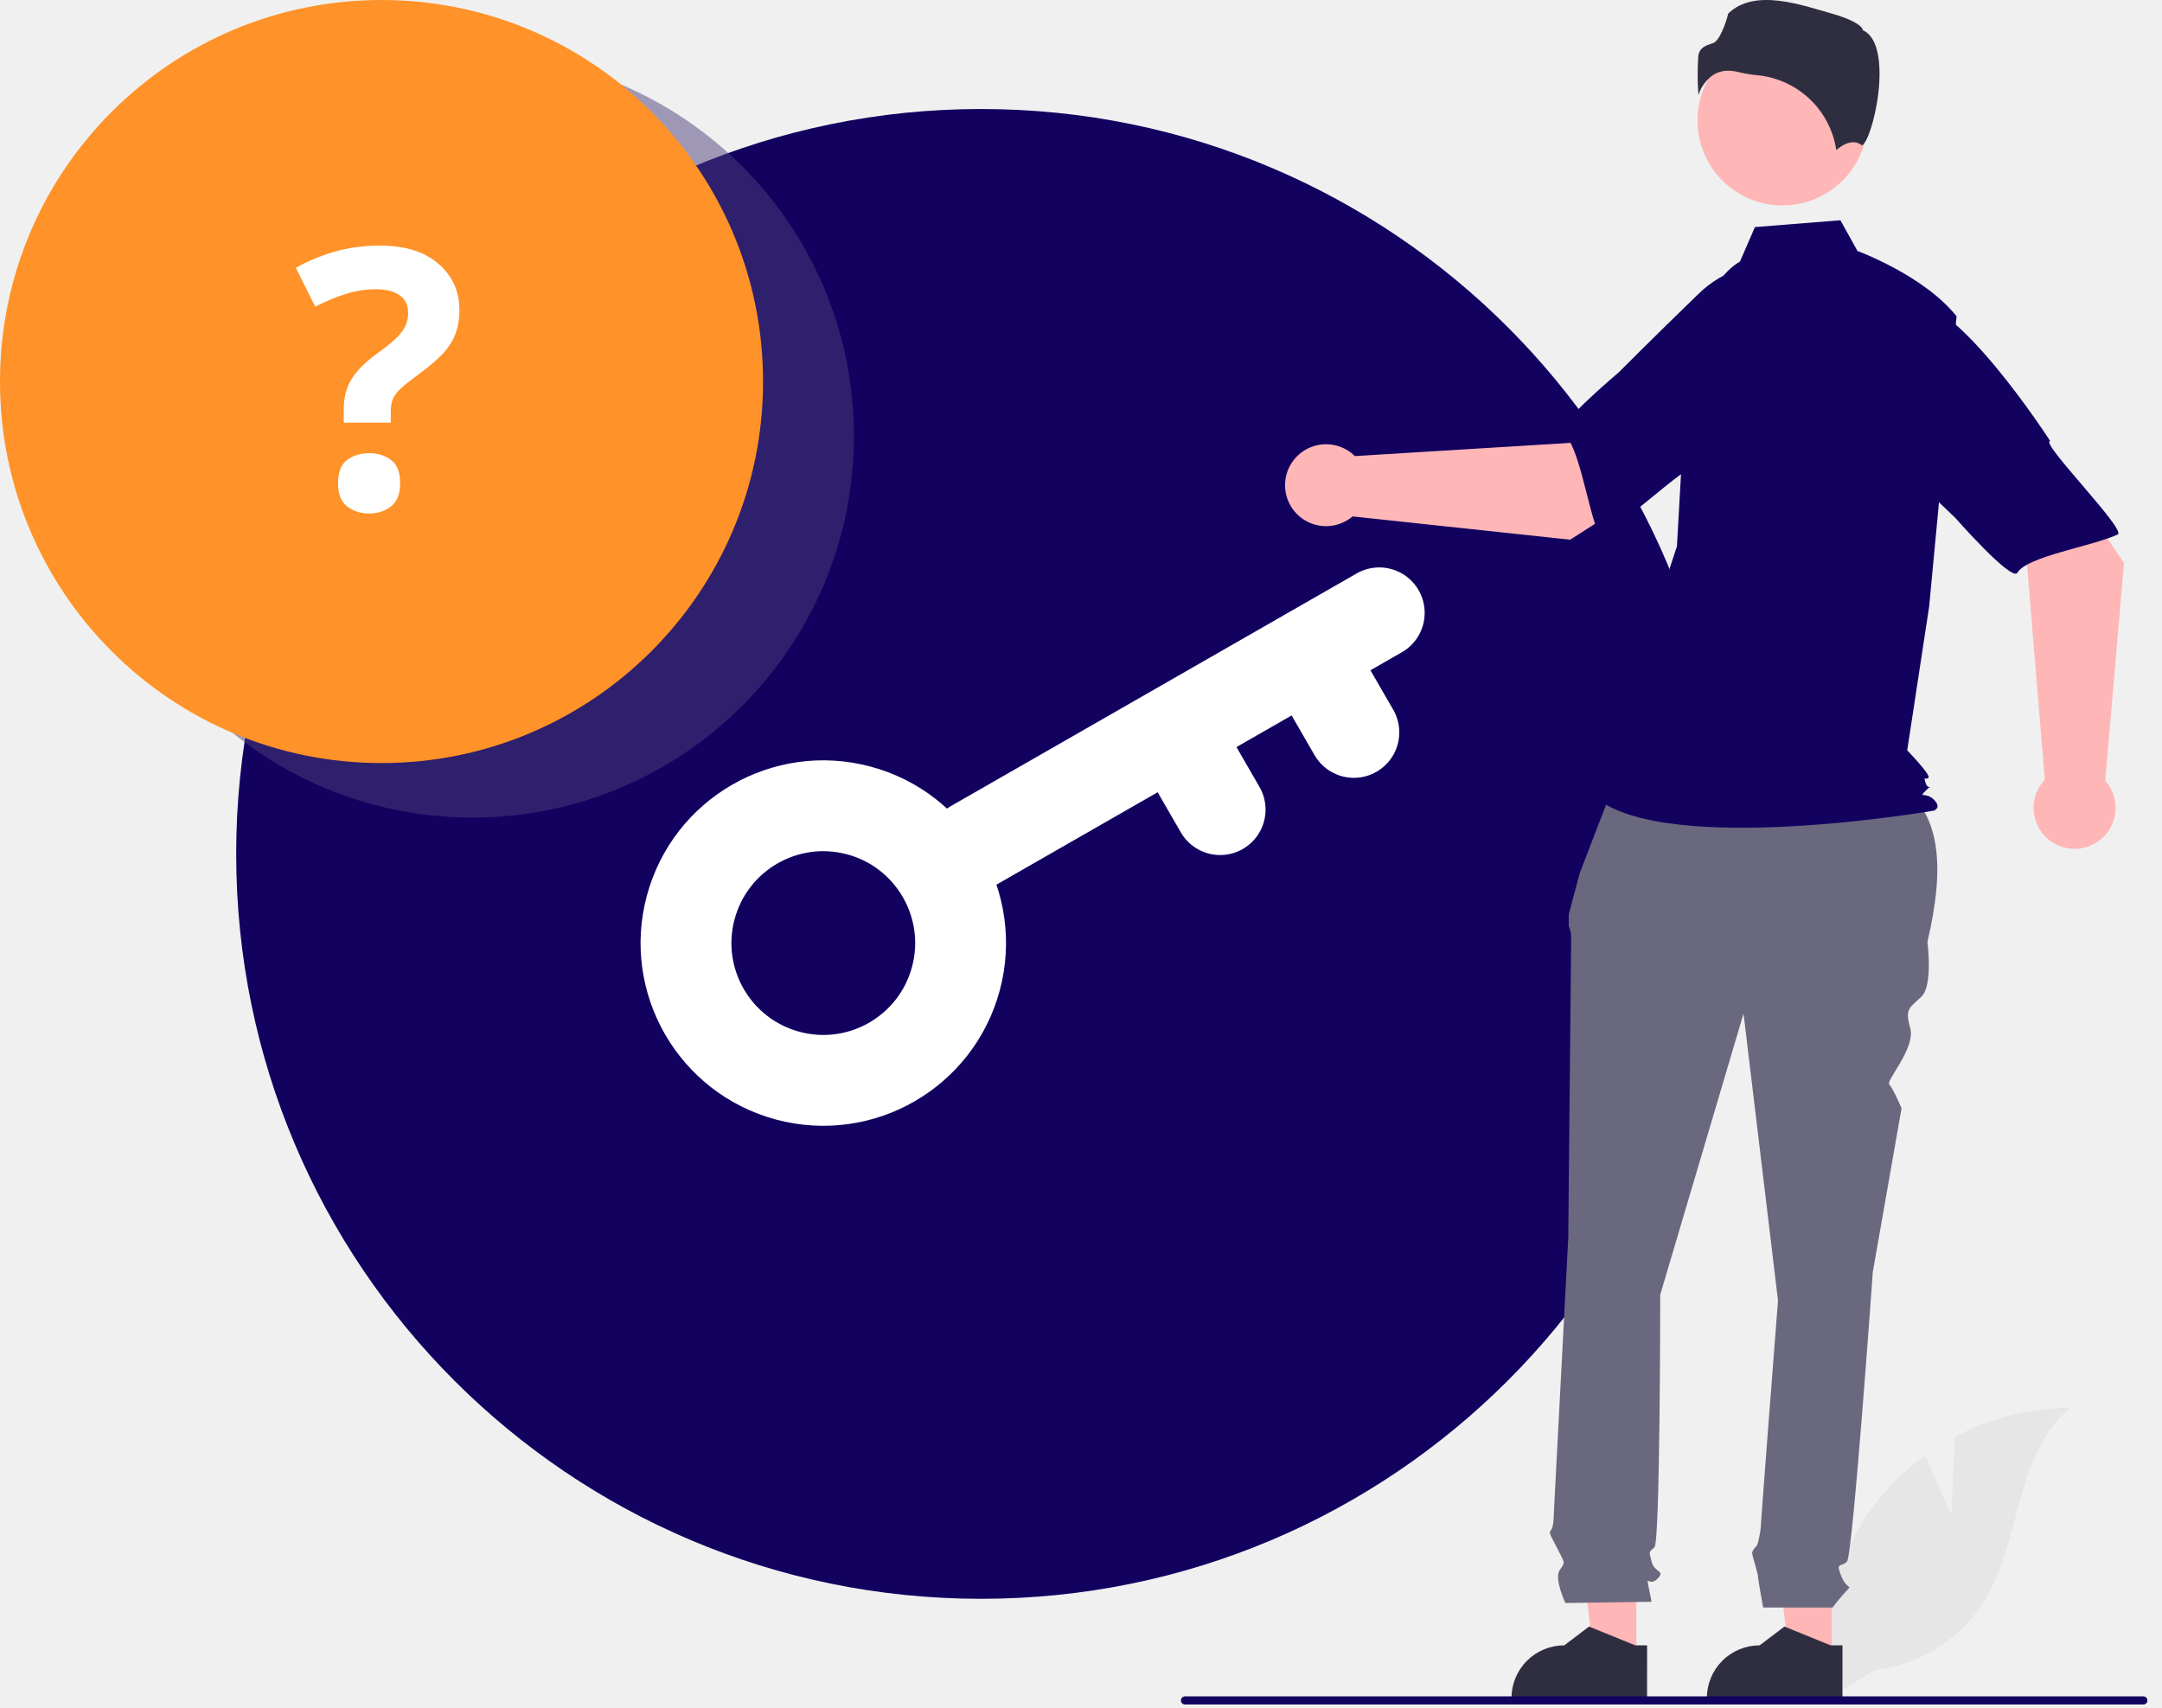
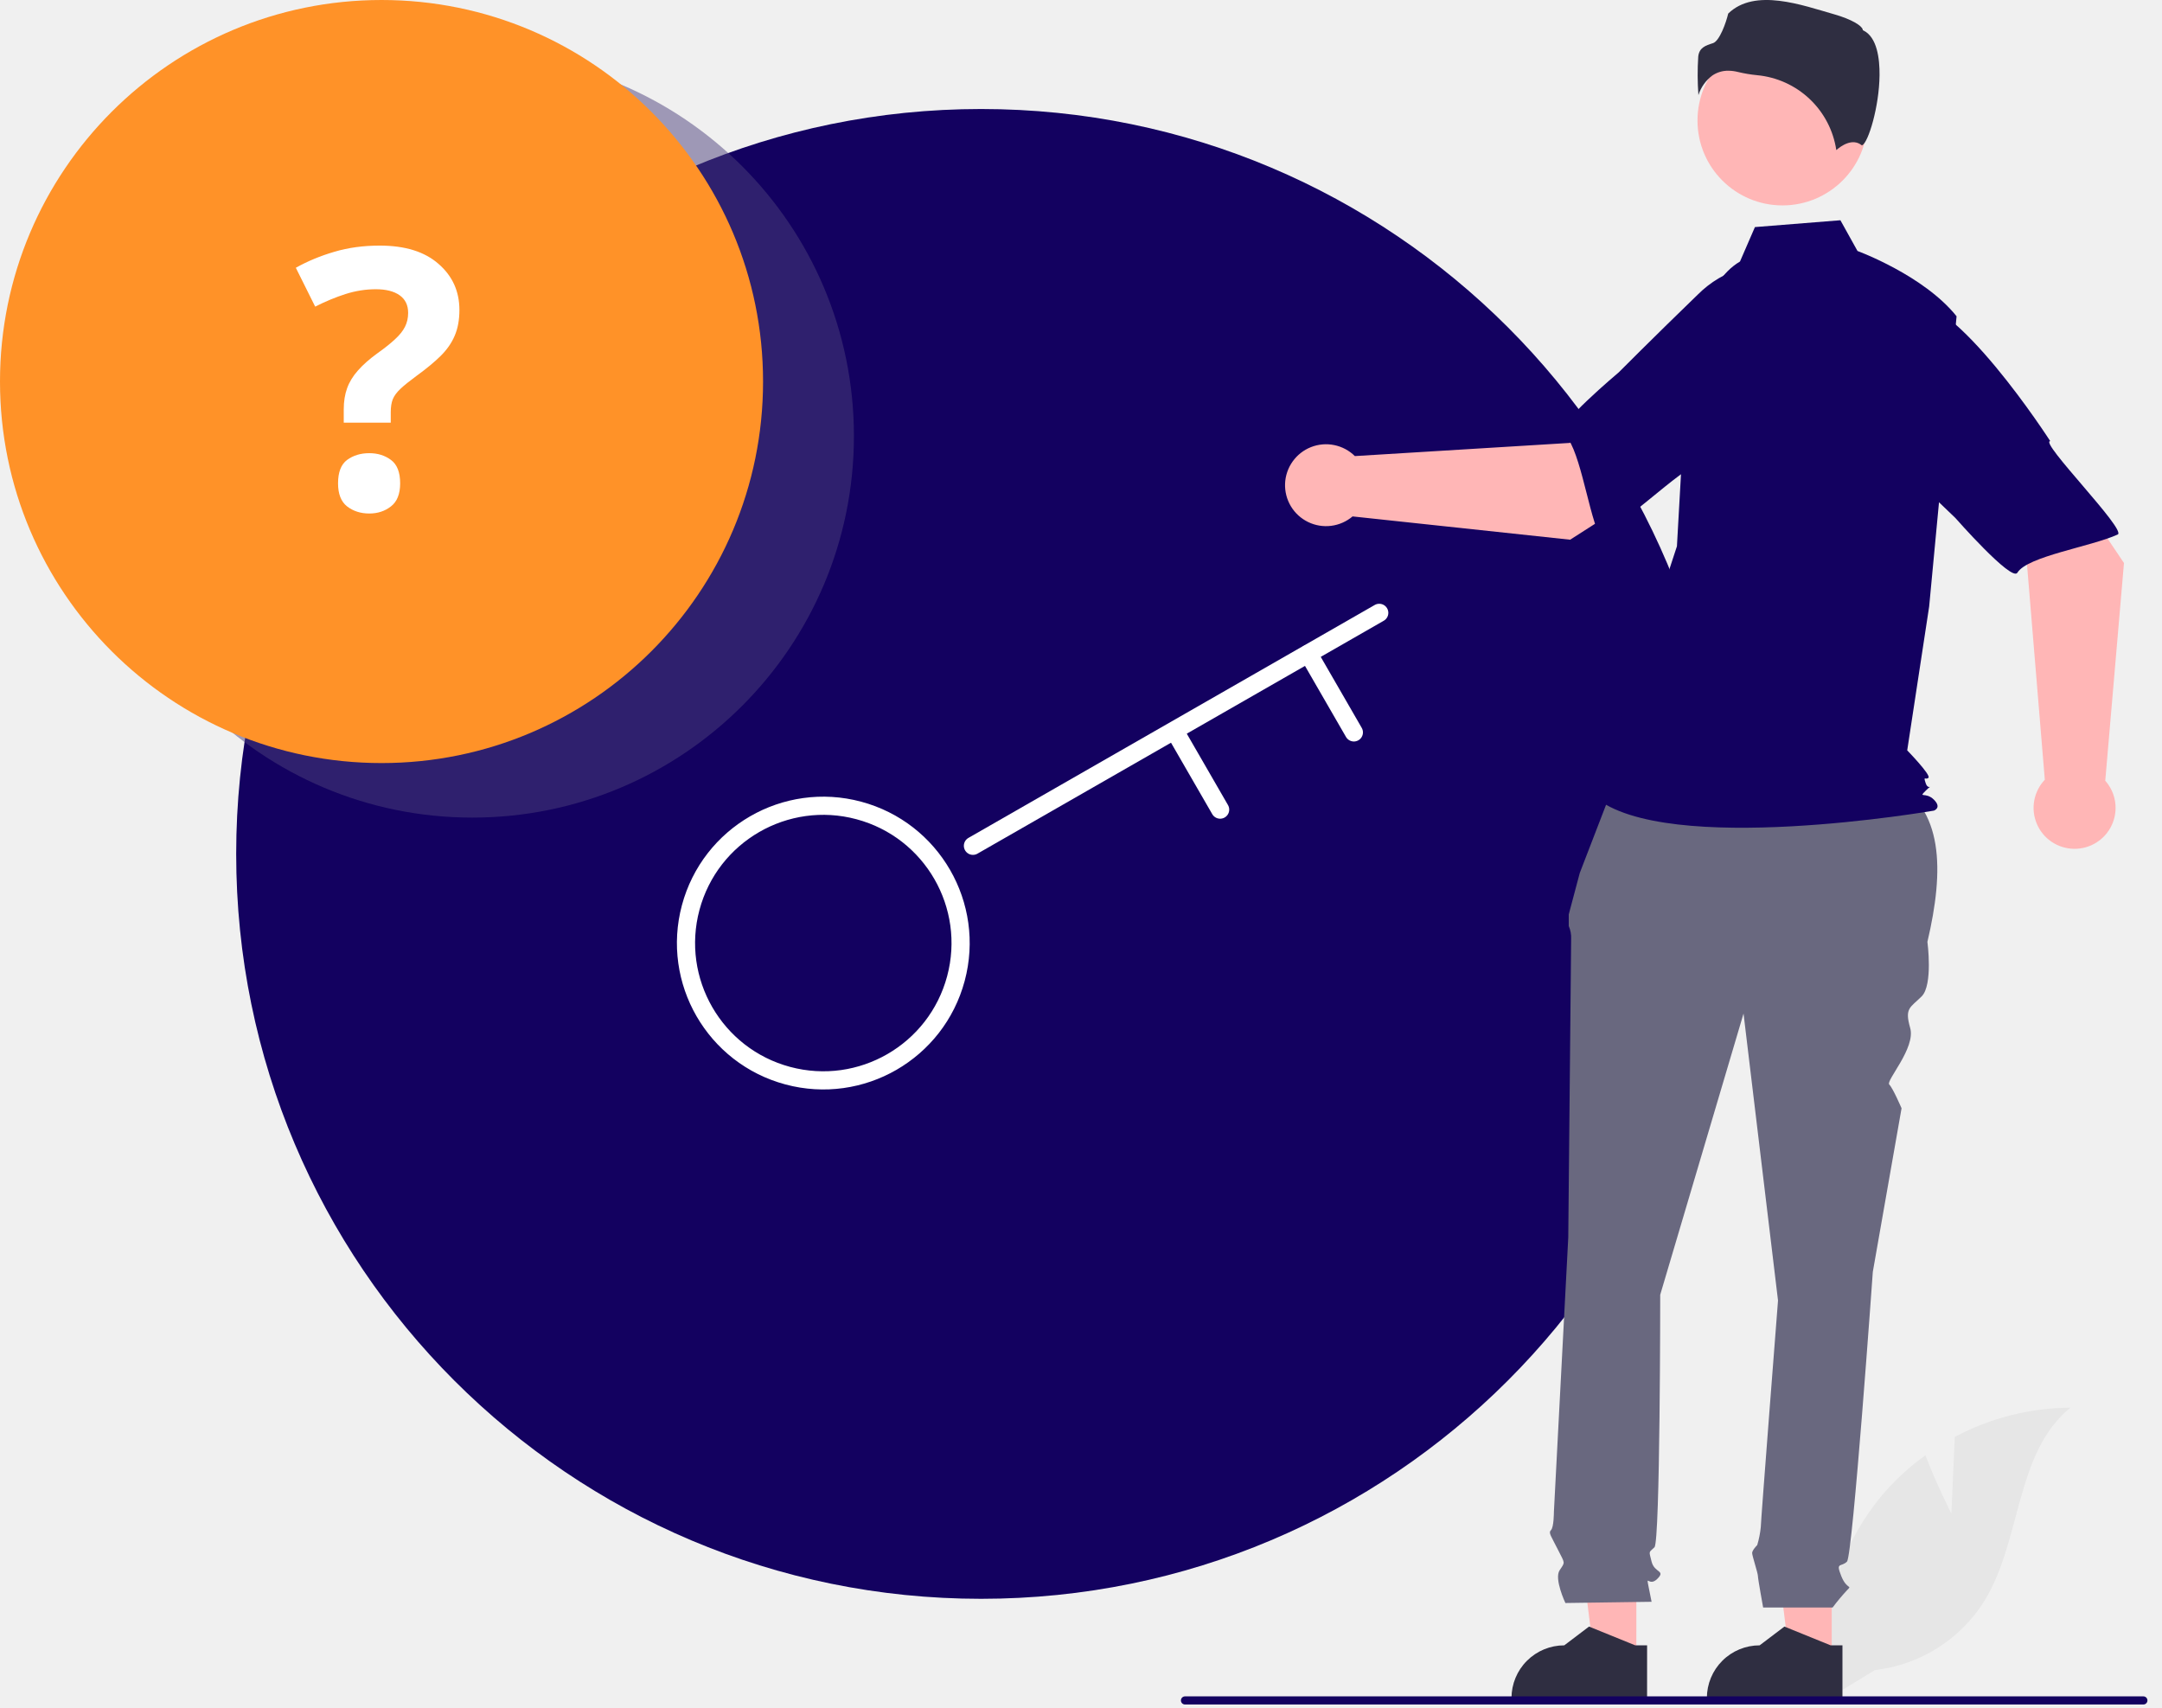
<svg xmlns="http://www.w3.org/2000/svg" width="119" height="94" viewBox="0 0 119 94" fill="none">
  <rect x="13" y="6" width="82" height="82" rx="41" fill="#130160" />
-   <circle cx="45.315" cy="51.907" r="7.556" transform="rotate(-165 45.3154 51.9071)" stroke="white" stroke-width="5" />
-   <path d="M53.552 46.553L75.916 33.732" stroke="white" stroke-width="5" stroke-linecap="round" />
-   <path d="M72.019 35.982L74.519 40.312" stroke="white" stroke-width="5" stroke-linecap="round" />
-   <path d="M64.658 40.232L67.158 44.562" stroke="white" stroke-width="5" stroke-linecap="round" />
+   <circle cx="45.315" cy="51.907" r="7.556" transform="rotate(-165 45.3154 51.9071)" stroke="white" strokeWidth="5" />
+   <path d="M53.552 46.553L75.916 33.732" stroke="white" strokeWidth="5" stroke-linecap="round" />
+   <path d="M72.019 35.982L74.519 40.312" stroke="white" strokeWidth="5" stroke-linecap="round" />
+   <path d="M64.658 40.232L67.158 44.562" stroke="white" strokeWidth="5" stroke-linecap="round" />
  <rect opacity="0.5" x="5" y="3" width="42" height="42" rx="21" fill="#4C407B" />
  <rect width="42" height="42" rx="21" fill="#FF9228" />
  <path d="M18.92 23.264V22.541C18.92 22.098 18.982 21.708 19.105 21.369C19.229 21.024 19.428 20.699 19.701 20.393C19.975 20.08 20.336 19.761 20.785 19.436C21.189 19.149 21.511 18.892 21.752 18.664C21.999 18.436 22.178 18.212 22.289 17.99C22.406 17.762 22.465 17.505 22.465 17.219C22.465 16.796 22.309 16.473 21.996 16.252C21.684 16.031 21.247 15.92 20.688 15.92C20.128 15.92 19.571 16.008 19.018 16.184C18.471 16.359 17.914 16.59 17.348 16.877L16.283 14.738C16.934 14.374 17.641 14.081 18.402 13.859C19.164 13.632 19.997 13.518 20.902 13.518C22.296 13.518 23.373 13.853 24.135 14.523C24.903 15.188 25.287 16.034 25.287 17.062C25.287 17.609 25.199 18.085 25.023 18.488C24.854 18.885 24.594 19.256 24.242 19.602C23.897 19.94 23.464 20.298 22.943 20.676C22.553 20.962 22.253 21.203 22.045 21.398C21.837 21.594 21.693 21.789 21.615 21.984C21.544 22.173 21.508 22.404 21.508 22.678V23.264H18.92ZM18.607 26.604C18.607 25.991 18.773 25.562 19.105 25.314C19.444 25.067 19.851 24.943 20.326 24.943C20.788 24.943 21.186 25.067 21.518 25.314C21.856 25.562 22.025 25.991 22.025 26.604C22.025 27.189 21.856 27.613 21.518 27.873C21.186 28.134 20.788 28.264 20.326 28.264C19.851 28.264 19.444 28.134 19.105 27.873C18.773 27.613 18.607 27.189 18.607 26.604Z" fill="white" />
  <path d="M107.408 83.306L107.596 79.089C109.554 78.044 111.737 77.492 113.956 77.481C110.902 79.975 111.283 84.783 109.212 88.137C108.558 89.178 107.678 90.059 106.637 90.714C105.596 91.37 104.42 91.782 103.198 91.922L100.641 93.485C100.291 91.533 100.368 89.527 100.868 87.607C101.368 85.687 102.279 83.898 103.538 82.363C104.253 81.509 105.073 80.749 105.978 80.099C106.59 81.711 107.408 83.306 107.408 83.306Z" fill="#E6E6E6" />
  <path d="M100.822 91.316L98.507 91.315L97.406 82.399L100.822 82.4L100.822 91.316Z" fill="#FFB6B6" />
  <path d="M101.412 93.556L93.949 93.556V93.462C93.949 92.692 94.255 91.954 94.799 91.41C95.344 90.866 96.083 90.561 96.854 90.561H96.854L98.217 89.528L100.761 90.561L101.412 90.561L101.412 93.556Z" fill="#2F2E41" />
  <path d="M90.068 91.316L87.753 91.315L86.652 82.399L90.069 82.4L90.068 91.316Z" fill="#FFB6B6" />
  <path d="M90.658 93.556L83.195 93.556V93.462C83.195 92.692 83.501 91.954 84.046 91.41C84.591 90.866 85.329 90.561 86.1 90.561H86.1L87.463 89.528L90.007 90.561L90.659 90.561L90.658 93.556Z" fill="#2F2E41" />
  <path d="M89.066 42.57L104.122 42.946C106.982 44.497 107.025 47.854 106.088 51.84C106.088 51.84 106.404 54.209 105.772 54.841C105.139 55.472 104.823 55.472 105.139 56.578C105.456 57.683 103.784 59.489 103.987 59.692C104.19 59.894 104.665 61 104.665 61L103.083 70.002C103.083 70.002 101.976 85.637 101.66 85.953C101.344 86.269 101.027 85.953 101.344 86.742C101.66 87.532 101.976 87.216 101.66 87.532C101.38 87.834 101.116 88.15 100.869 88.48H97.046C97.046 88.48 96.758 86.9 96.758 86.742C96.758 86.584 96.441 85.637 96.441 85.479C96.441 85.321 96.721 85.042 96.721 85.042C96.817 84.721 96.883 84.391 96.916 84.058C96.916 83.742 97.865 71.581 97.865 71.581L95.967 55.788L91.381 71.265C91.381 71.265 91.381 84.847 91.064 85.163C90.748 85.479 90.748 85.321 90.906 85.953C91.064 86.584 91.697 86.427 91.223 86.9C90.748 87.374 90.59 86.584 90.748 87.374L90.906 88.164L86.162 88.231C86.162 88.231 85.529 86.9 85.846 86.427C86.162 85.953 86.143 86.082 85.757 85.307C85.371 84.531 85.213 84.373 85.371 84.216C85.529 84.058 85.529 83.218 85.529 83.218L86.32 68.107C86.32 68.107 86.478 52.156 86.478 51.682C86.49 51.438 86.445 51.195 86.347 50.971V50.328L86.953 48.05L89.066 42.57Z" fill="#69687F" />
  <path d="M98.111 11.306C100.694 11.306 102.789 9.215 102.789 6.635C102.789 4.054 100.694 1.963 98.111 1.963C95.527 1.963 93.433 4.054 93.433 6.635C93.433 9.215 95.527 11.306 98.111 11.306Z" fill="#FFB6B6" />
  <path d="M95.772 14.394C94.764 14.992 94.161 16.092 93.815 17.21C93.174 19.281 92.788 21.423 92.666 23.587L92.301 30.067L87.774 43.863C91.697 47.178 106.445 44.617 106.445 44.617C106.445 44.617 106.897 44.466 106.445 44.014C105.992 43.562 105.551 43.962 106.004 43.51C106.457 43.058 106.145 43.562 105.994 43.11C105.843 42.657 105.994 42.959 106.145 42.808C106.296 42.657 104.976 41.301 104.976 41.301L106.184 33.382L107.693 17.408C105.882 15.147 102.24 13.815 102.24 13.815L101.299 12.123L96.594 12.499L95.772 14.394Z" fill="#130160" />
  <path d="M95.13 3.893C95.311 3.894 95.491 3.918 95.666 3.963C96.012 4.046 96.363 4.105 96.716 4.139C97.799 4.241 98.817 4.702 99.606 5.449C100.396 6.196 100.912 7.186 101.073 8.26C101.345 8.024 101.963 7.588 102.47 7.993C102.478 7.999 102.482 8.002 102.5 7.994C102.837 7.835 103.435 5.871 103.453 4.143C103.462 3.225 103.318 2.053 102.574 1.682L102.535 1.663L102.525 1.62C102.475 1.414 101.921 1.062 100.957 0.787C99.205 0.289 96.594 -0.682 95.123 0.747C95.012 1.229 94.65 2.259 94.284 2.376C93.879 2.505 93.529 2.617 93.474 3.113C93.428 3.819 93.431 4.527 93.484 5.233C93.621 4.801 93.891 4.423 94.254 4.153C94.513 3.979 94.818 3.888 95.13 3.893Z" fill="#2F2E41" />
  <path d="M86.423 29.706L94.064 24.819L90.216 19.709L86.415 24.378L74.574 25.103C74.263 24.796 73.868 24.585 73.439 24.498C73.01 24.41 72.565 24.449 72.157 24.61C71.75 24.771 71.399 25.047 71.146 25.404C70.893 25.761 70.749 26.183 70.732 26.62C70.716 27.057 70.827 27.49 71.052 27.865C71.277 28.24 71.607 28.541 72.001 28.733C72.394 28.924 72.836 28.997 73.27 28.942C73.705 28.887 74.114 28.707 74.448 28.424L86.423 29.706Z" fill="#FFB6B6" />
  <path d="M101.157 17.997C101.6 20.677 93.225 25.796 93.225 25.796C93.225 25.167 88.226 29.916 88 29.394C87.359 27.912 86.908 24.399 86.012 23.837C85.5 23.515 89.098 20.495 89.098 20.495C89.098 20.495 90.982 18.6 93.454 16.209C94.141 15.521 94.99 15.016 95.924 14.744C96.858 14.471 97.846 14.439 98.796 14.65C98.796 14.65 100.713 15.316 101.157 17.997Z" fill="#130160" />
  <path d="M116.907 30.989L111.852 23.463L106.819 27.413L111.573 31.109L112.55 42.916C112.249 43.234 112.047 43.632 111.968 44.062C111.889 44.492 111.938 44.936 112.108 45.339C112.277 45.743 112.561 46.088 112.923 46.333C113.286 46.578 113.712 46.712 114.15 46.72C114.588 46.727 115.019 46.607 115.389 46.374C115.76 46.142 116.055 45.806 116.238 45.409C116.421 45.011 116.485 44.569 116.421 44.137C116.357 43.704 116.168 43.3 115.877 42.972L116.907 30.989Z" fill="#FFB6B6" />
  <path d="M104.873 16.526C107.547 16.026 112.849 24.28 112.849 24.28C112.219 24.294 117.08 29.184 116.562 29.42C115.091 30.092 111.584 30.616 111.04 31.523C110.729 32.041 107.629 28.512 107.629 28.512C107.629 28.512 105.692 26.672 103.247 24.254C102.542 23.583 102.02 22.746 101.727 21.819C101.434 20.892 101.381 19.907 101.572 18.954C101.572 18.954 102.199 17.026 104.873 16.526Z" fill="#130160" />
  <path d="M118.198 93.593C118.198 93.623 118.193 93.652 118.181 93.679C118.17 93.706 118.154 93.731 118.133 93.752C118.112 93.772 118.087 93.789 118.06 93.8C118.033 93.811 118.004 93.817 117.974 93.817H65.224C65.165 93.817 65.108 93.793 65.066 93.752C65.024 93.71 65 93.653 65 93.593C65 93.534 65.024 93.477 65.066 93.435C65.108 93.393 65.165 93.37 65.224 93.37H117.974C118.004 93.37 118.033 93.375 118.06 93.387C118.087 93.398 118.112 93.414 118.133 93.435C118.154 93.456 118.17 93.481 118.181 93.508C118.193 93.535 118.198 93.564 118.198 93.593Z" fill="#130160" />
</svg>
